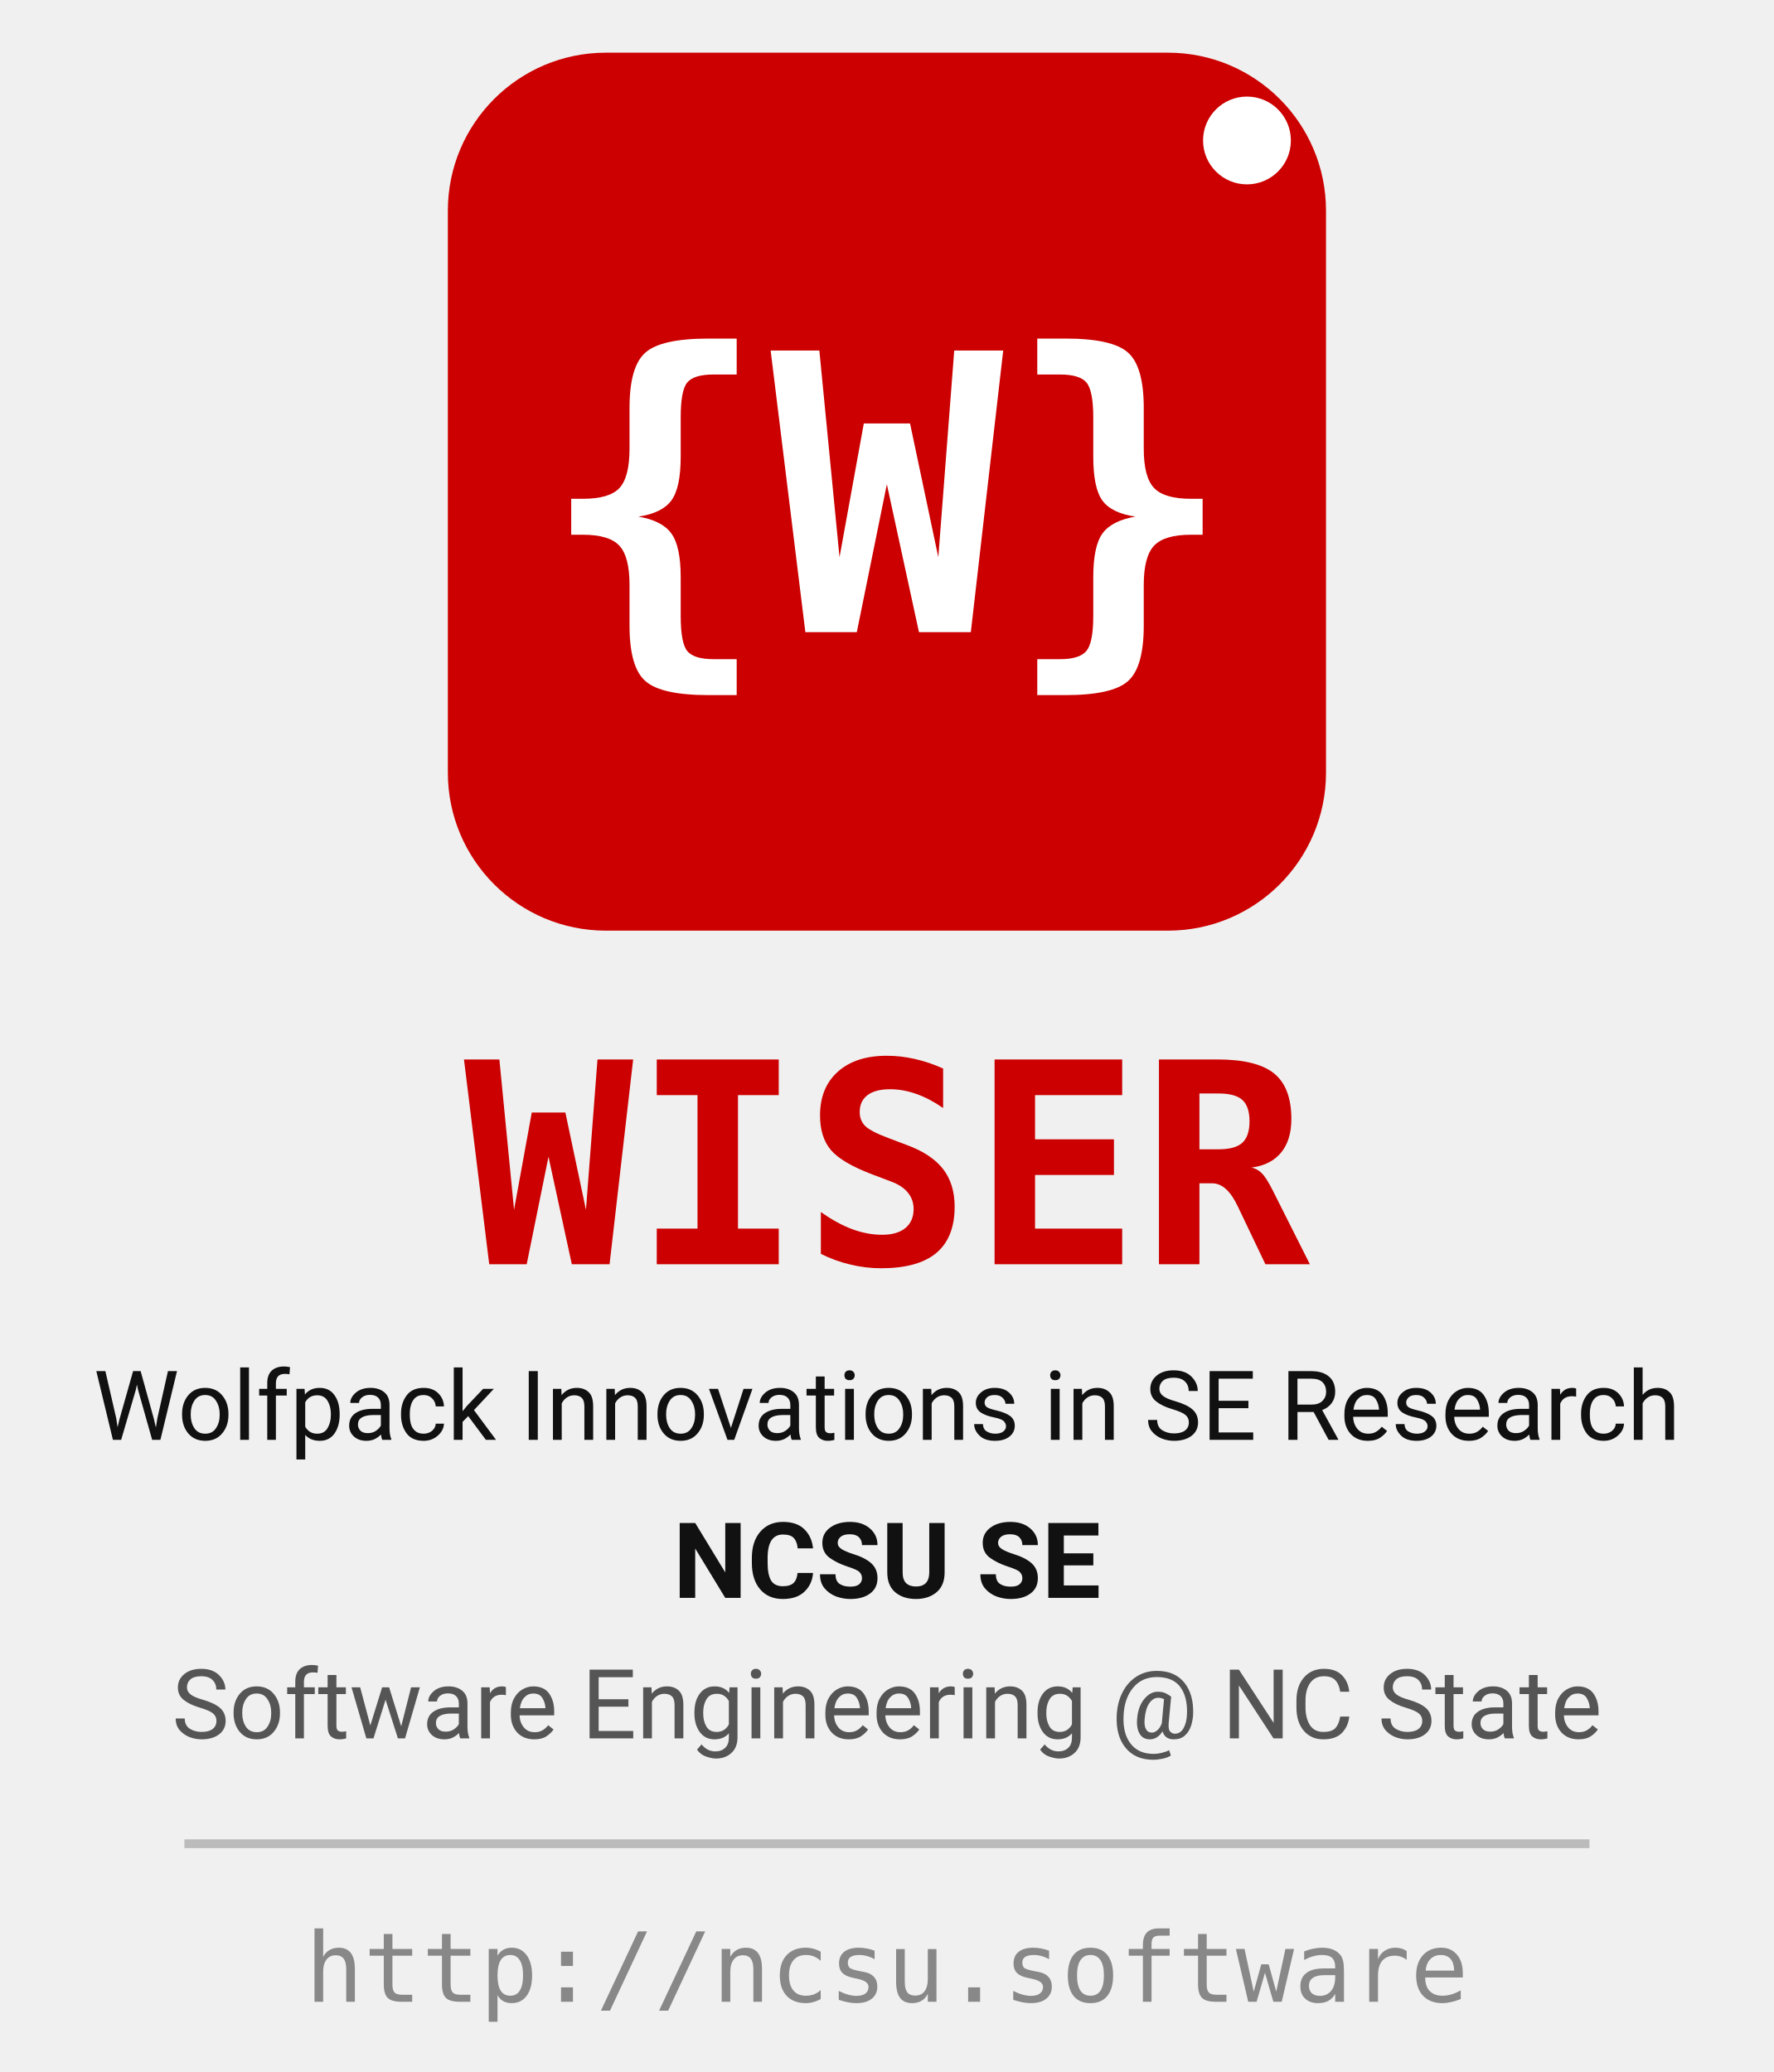
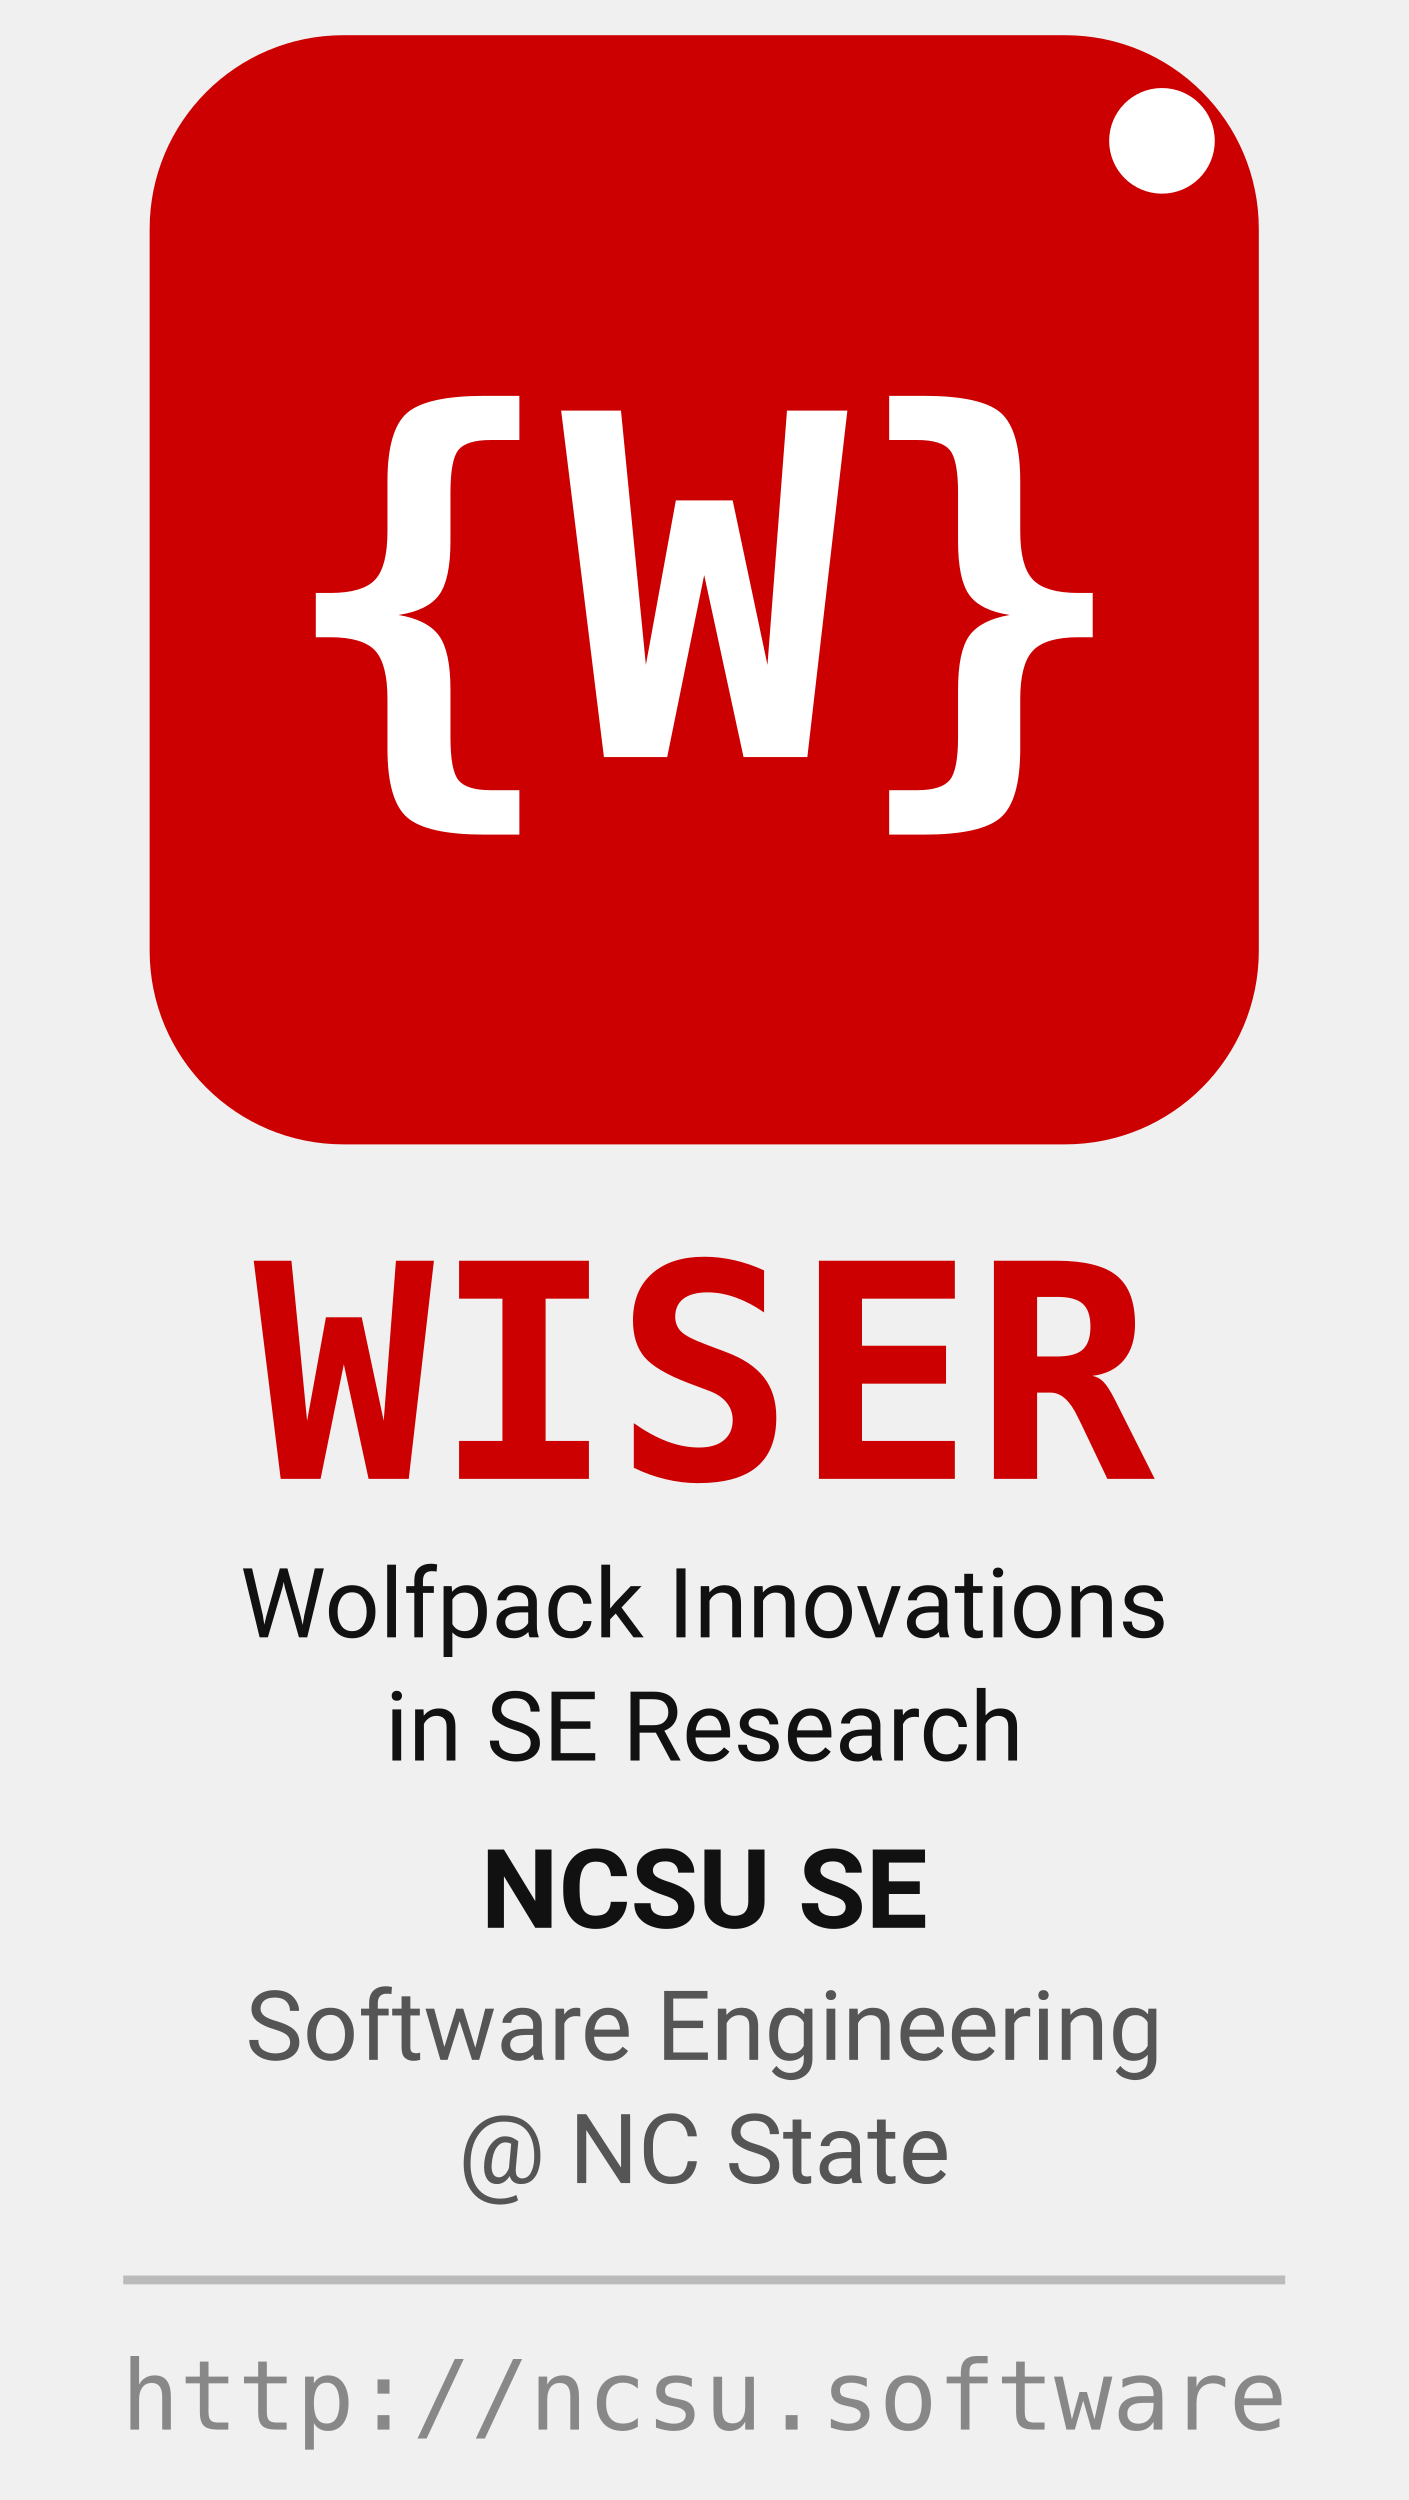
- <svg xmlns="http://www.w3.org/2000/svg" viewBox="24 8 202 236" role="img" aria-label="WISER: Wolfpack Innovations in Software Engineering Research. NCSU SE, Software Engineering at NC State. http://ncsu.software">
-   <rect x="75" y="14" width="100" height="100" rx="18" fill="#CC0000" />
-   <text x="125" y="80" font-family="Roboto Mono, Menlo, Consolas, DejaVu Sans Mono, monospace" font-size="44" font-weight="700" fill="#ffffff" text-anchor="middle">{W}</text>
-   <circle cx="166" cy="24" r="5" fill="#ffffff" />
-   <text x="125" y="152" font-family="Roboto Mono, Menlo, Consolas, DejaVu Sans Mono, monospace" font-size="32" font-weight="700" fill="#CC0000" text-anchor="middle">WISER</text>
+ <svg xmlns="http://www.w3.org/2000/svg" viewBox="0 0 160 284" role="img" aria-label="WISER: Wolfpack Innovations in Software Engineering Research. NCSU SE, Software Engineering at NC State. http://ncsu.software">
+   <rect x="17" y="4" width="126" height="126" rx="22" fill="#CC0000" />
+   <text x="80" y="86" font-family="Roboto Mono, Menlo, Consolas, DejaVu Sans Mono, monospace" font-size="54" font-weight="700" fill="#ffffff" text-anchor="middle">{W}</text>
+   <circle cx="132" cy="16" r="6" fill="#ffffff" />
+   <text x="80" y="168" font-family="Roboto Mono, Menlo, Consolas, DejaVu Sans Mono, monospace" font-size="34" font-weight="700" fill="#CC0000" text-anchor="middle">WISER</text>
  <g font-family="Roboto, Helvetica, Arial, DejaVu Sans, sans-serif" text-anchor="middle">
-     <text x="125" y="172" font-size="11" fill="#111">Wolfpack Innovations in SE Research</text>
-     <text x="125" y="190" font-size="12" font-weight="700" fill="#111">NCSU SE</text>
-     <text x="125" y="206" font-size="11" fill="#555">Software Engineering @ NC State</text>
+     <text x="80" y="186" font-size="11" fill="#111">Wolfpack Innovations</text>
+     <text x="80" y="200" font-size="11" fill="#111">in SE Research</text>
+     <text x="80" y="219" font-size="12.5" font-weight="700" fill="#111">NCSU SE</text>
+     <text x="80" y="234" font-size="11" fill="#555">Software Engineering</text>
+     <text x="80" y="248" font-size="11" fill="#555">@ NC State</text>
  </g>
-   <line x1="45" y1="218" x2="205" y2="218" stroke="#bbbbbb" stroke-width="1" />
-   <text x="125" y="236" font-family="Roboto Mono, Menlo, Consolas, DejaVu Sans Mono, monospace" font-size="11" fill="#888" text-anchor="middle">http://ncsu.software</text>
+   <line x1="14" y1="259" x2="146" y2="259" stroke="#bbbbbb" stroke-width="1" />
+   <text x="80" y="276" font-family="Roboto Mono, Menlo, Consolas, DejaVu Sans Mono, monospace" font-size="11" fill="#888" text-anchor="middle">http://ncsu.software</text>
</svg>
